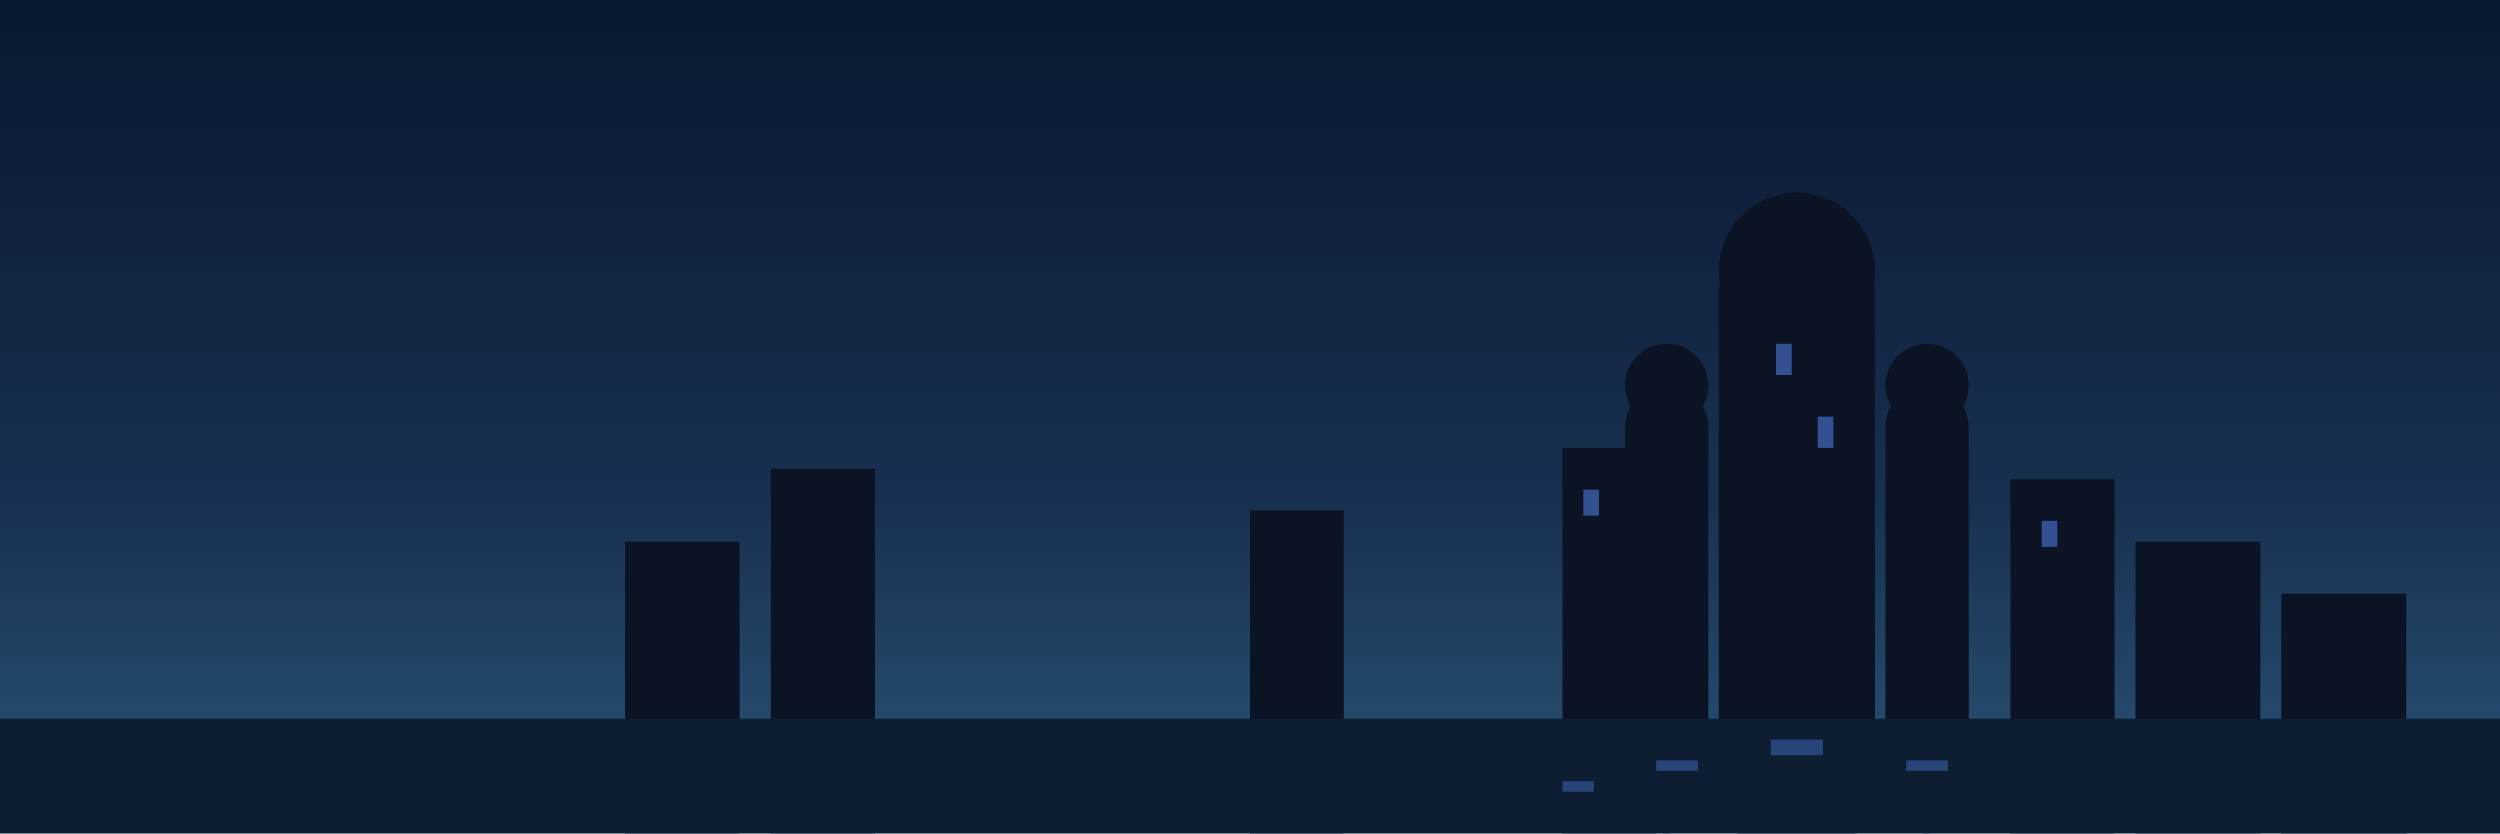
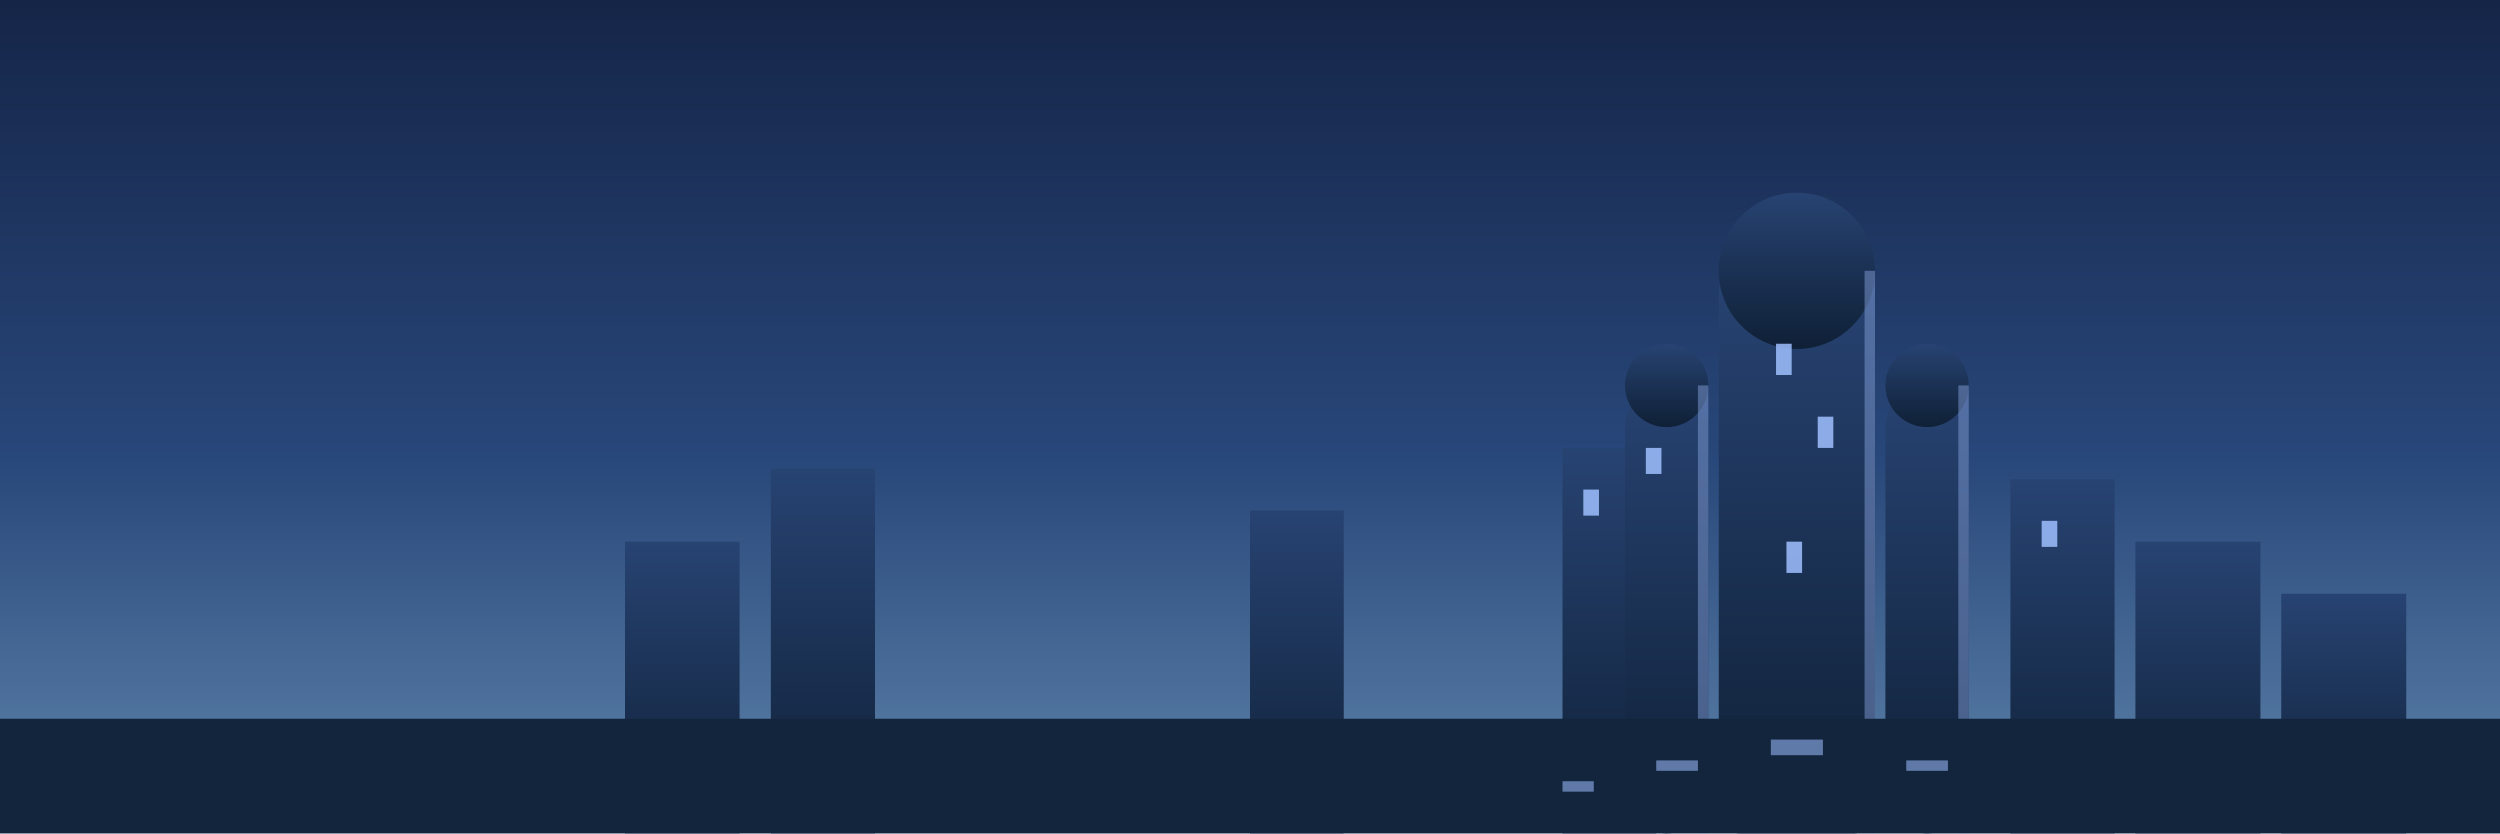
<svg xmlns="http://www.w3.org/2000/svg" width="480" height="160" viewBox="0 0 480 160" preserveAspectRatio="xMidYMid slice" role="img" aria-label="Detroit riverfront skyline">
  <defs>
    <linearGradient id="sky" x1="0" y1="0" x2="0" y2="1">
-       <stop offset="0" stop-color="#0a1730" />
-       <stop offset="0.6" stop-color="#183050" />
-       <stop offset="1" stop-color="#2b567a" />
+       <stop offset="0" stop-color="#152548" />
+       <stop offset="0.55" stop-color="#28477a" />
+       <stop offset="1" stop-color="#5f86ac" />
+     </linearGradient>
+     <linearGradient id="bldg" x1="0" y1="0" x2="0" y2="1">
+       <stop offset="0" stop-color="#274372" />
+       <stop offset="1" stop-color="#0f2036" />
    </linearGradient>
  </defs>
  <rect width="480" height="160" fill="url(#sky)" />
-   <g fill="#0a1424">
+   <g fill="url(#bldg)">
    <rect x="120" y="104" width="22" height="56" />
    <rect x="148" y="90" width="20" height="70" />
    <rect x="240" y="98" width="18" height="62" />
    <rect x="300" y="86" width="18" height="74" />
    <rect x="330" y="52" width="30" height="108" rx="4" />
    <circle cx="345" cy="52" r="15" />
    <rect x="312" y="74" width="16" height="86" rx="8" />
    <circle cx="320" cy="74" r="8" />
    <rect x="362" y="74" width="16" height="86" rx="8" />
    <circle cx="370" cy="74" r="8" />
    <rect x="386" y="92" width="20" height="68" />
    <rect x="410" y="104" width="24" height="56" />
    <rect x="438" y="114" width="24" height="46" />
  </g>
-   <rect y="138" width="480" height="22" fill="#0d1e33" />
-   <g fill="#5b8cff" opacity="0.35">
+   <g fill="#7f9bd6" opacity="0.5">
+     <rect x="358" y="52" width="2" height="108" />
+     <rect x="326" y="74" width="2" height="86" />
+     <rect x="376" y="74" width="2" height="86" />
+   </g>
+   <rect y="138" width="480" height="22" fill="#12253d" />
+   <g fill="#9fc0ff" opacity="0.55">
    <rect x="340" y="142" width="10" height="3" />
    <rect x="318" y="146" width="8" height="2" />
    <rect x="366" y="146" width="8" height="2" />
    <rect x="300" y="150" width="6" height="2" />
  </g>
-   <g fill="#5b8cff" opacity="0.5">
+   <g fill="#9fc0ff" opacity="0.85">
    <rect x="341" y="66" width="3" height="6" />
    <rect x="349" y="80" width="3" height="6" />
    <rect x="304" y="94" width="3" height="5" />
    <rect x="392" y="100" width="3" height="5" />
+     <rect x="343" y="104" width="3" height="6" />
+     <rect x="316" y="86" width="3" height="5" />
  </g>
</svg>
